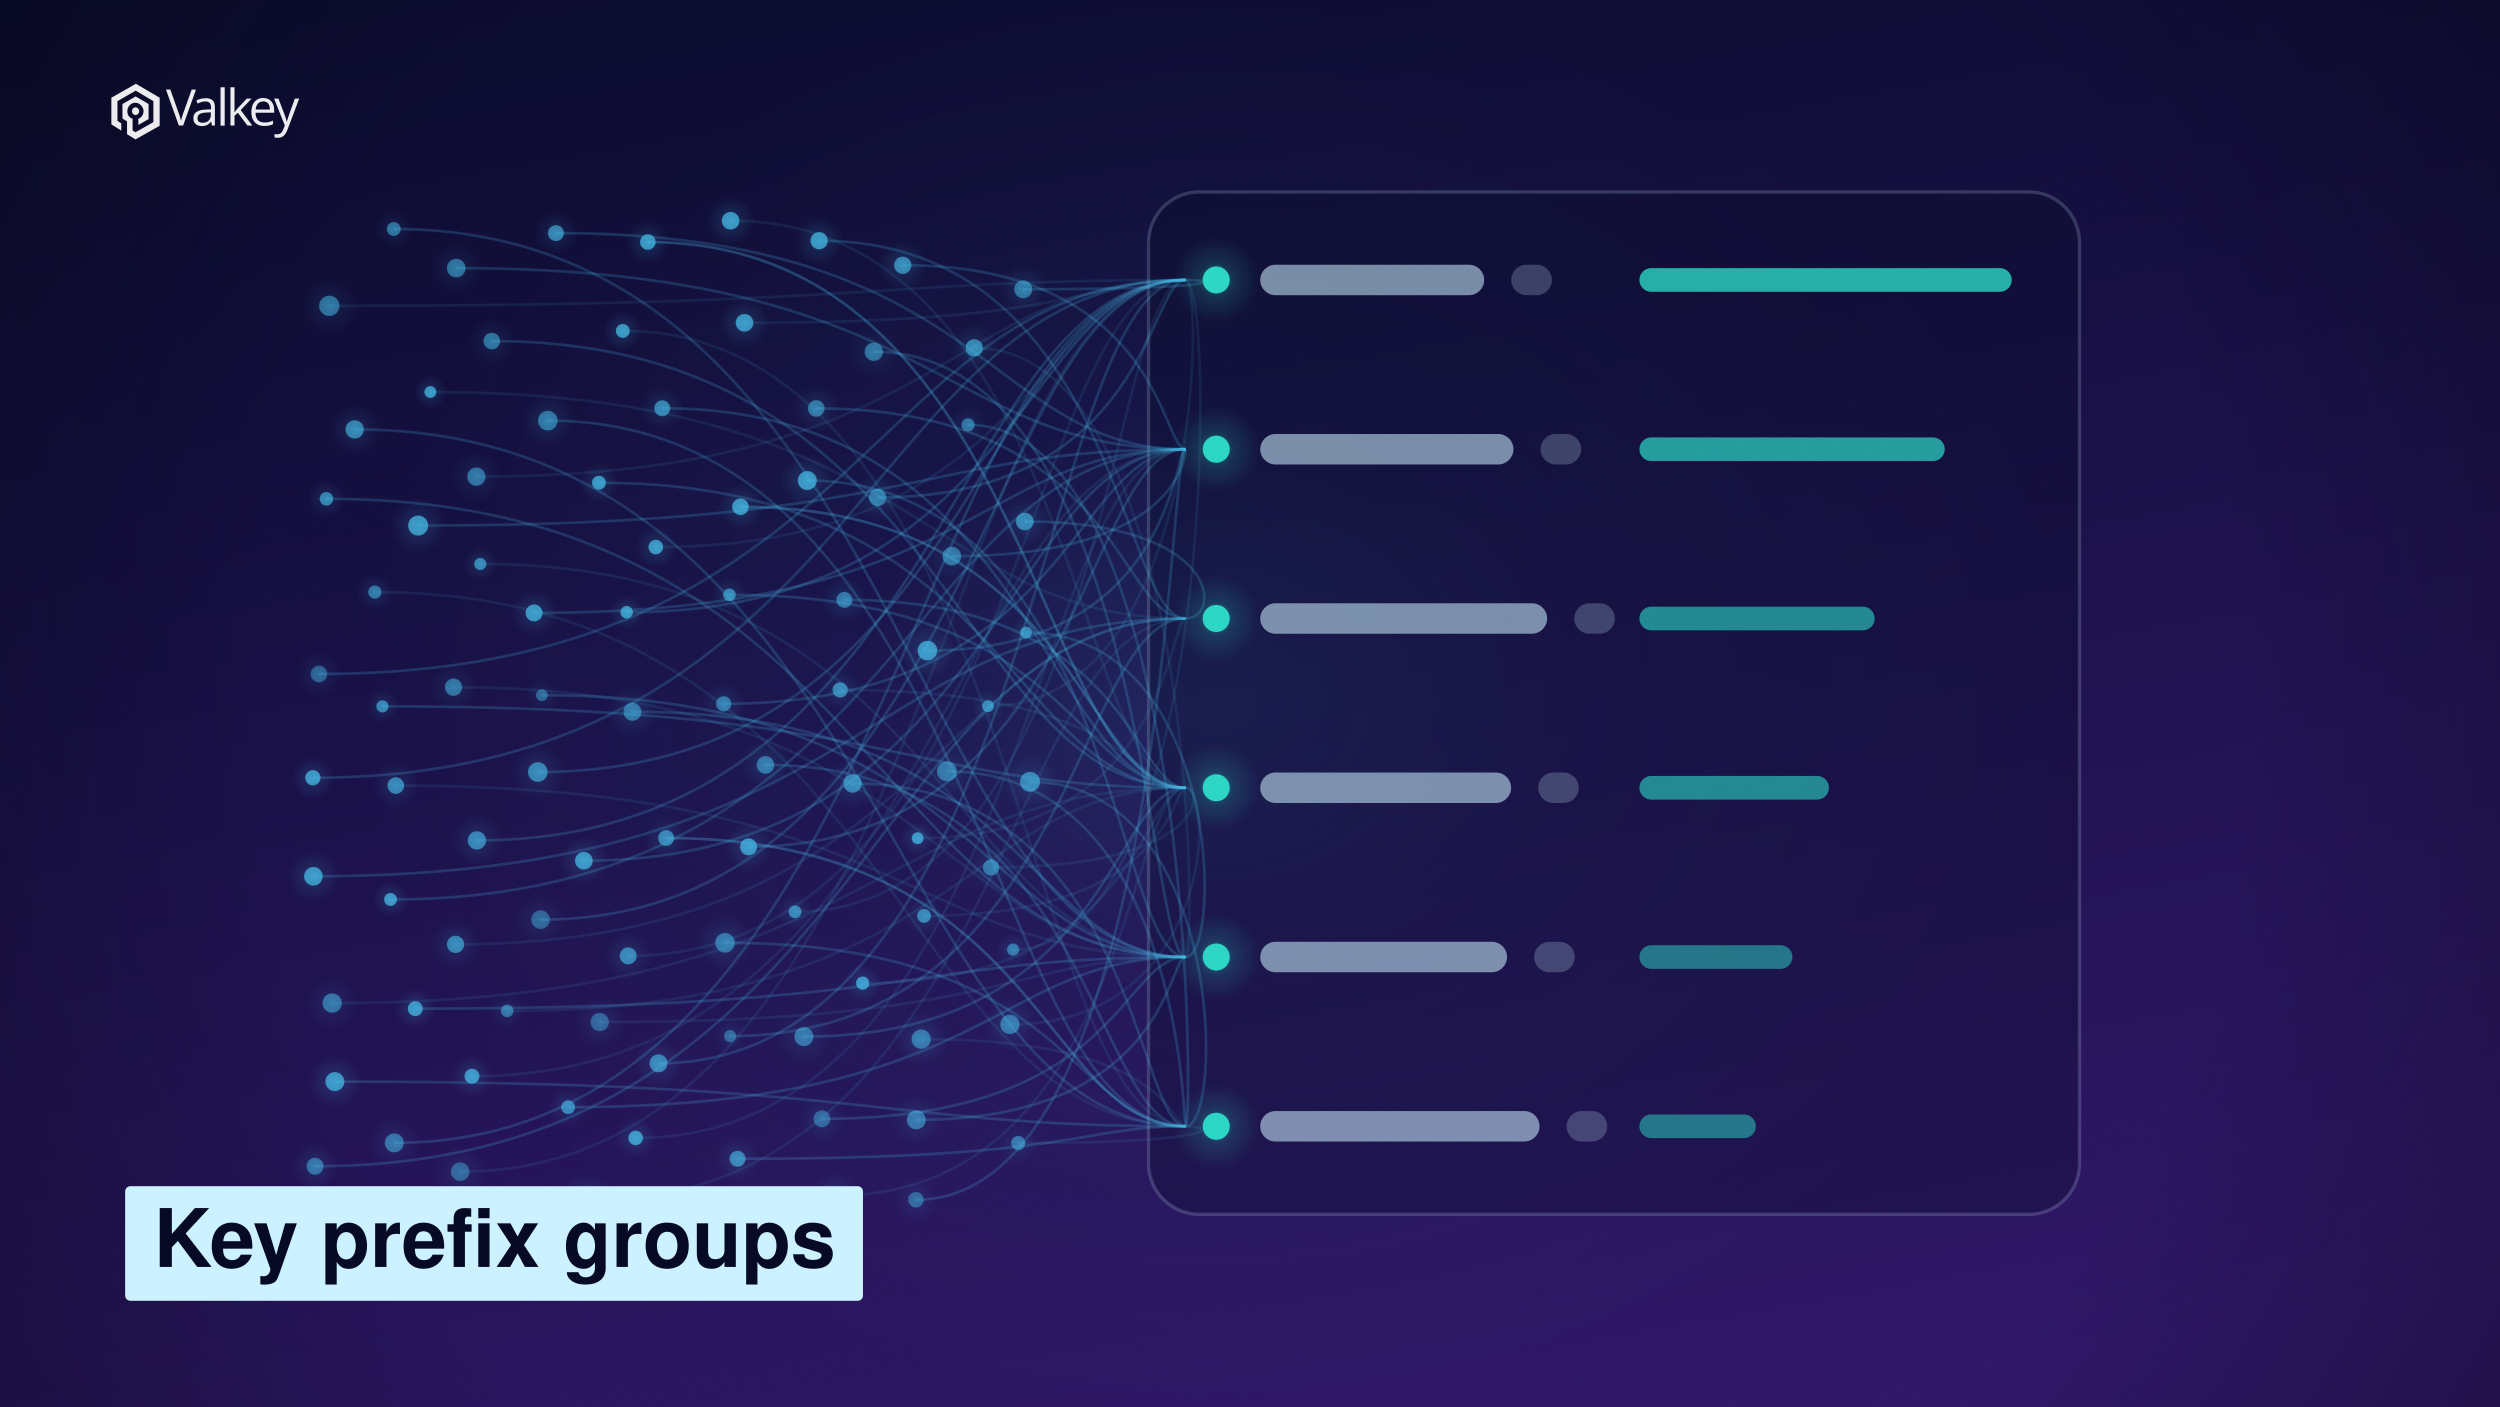
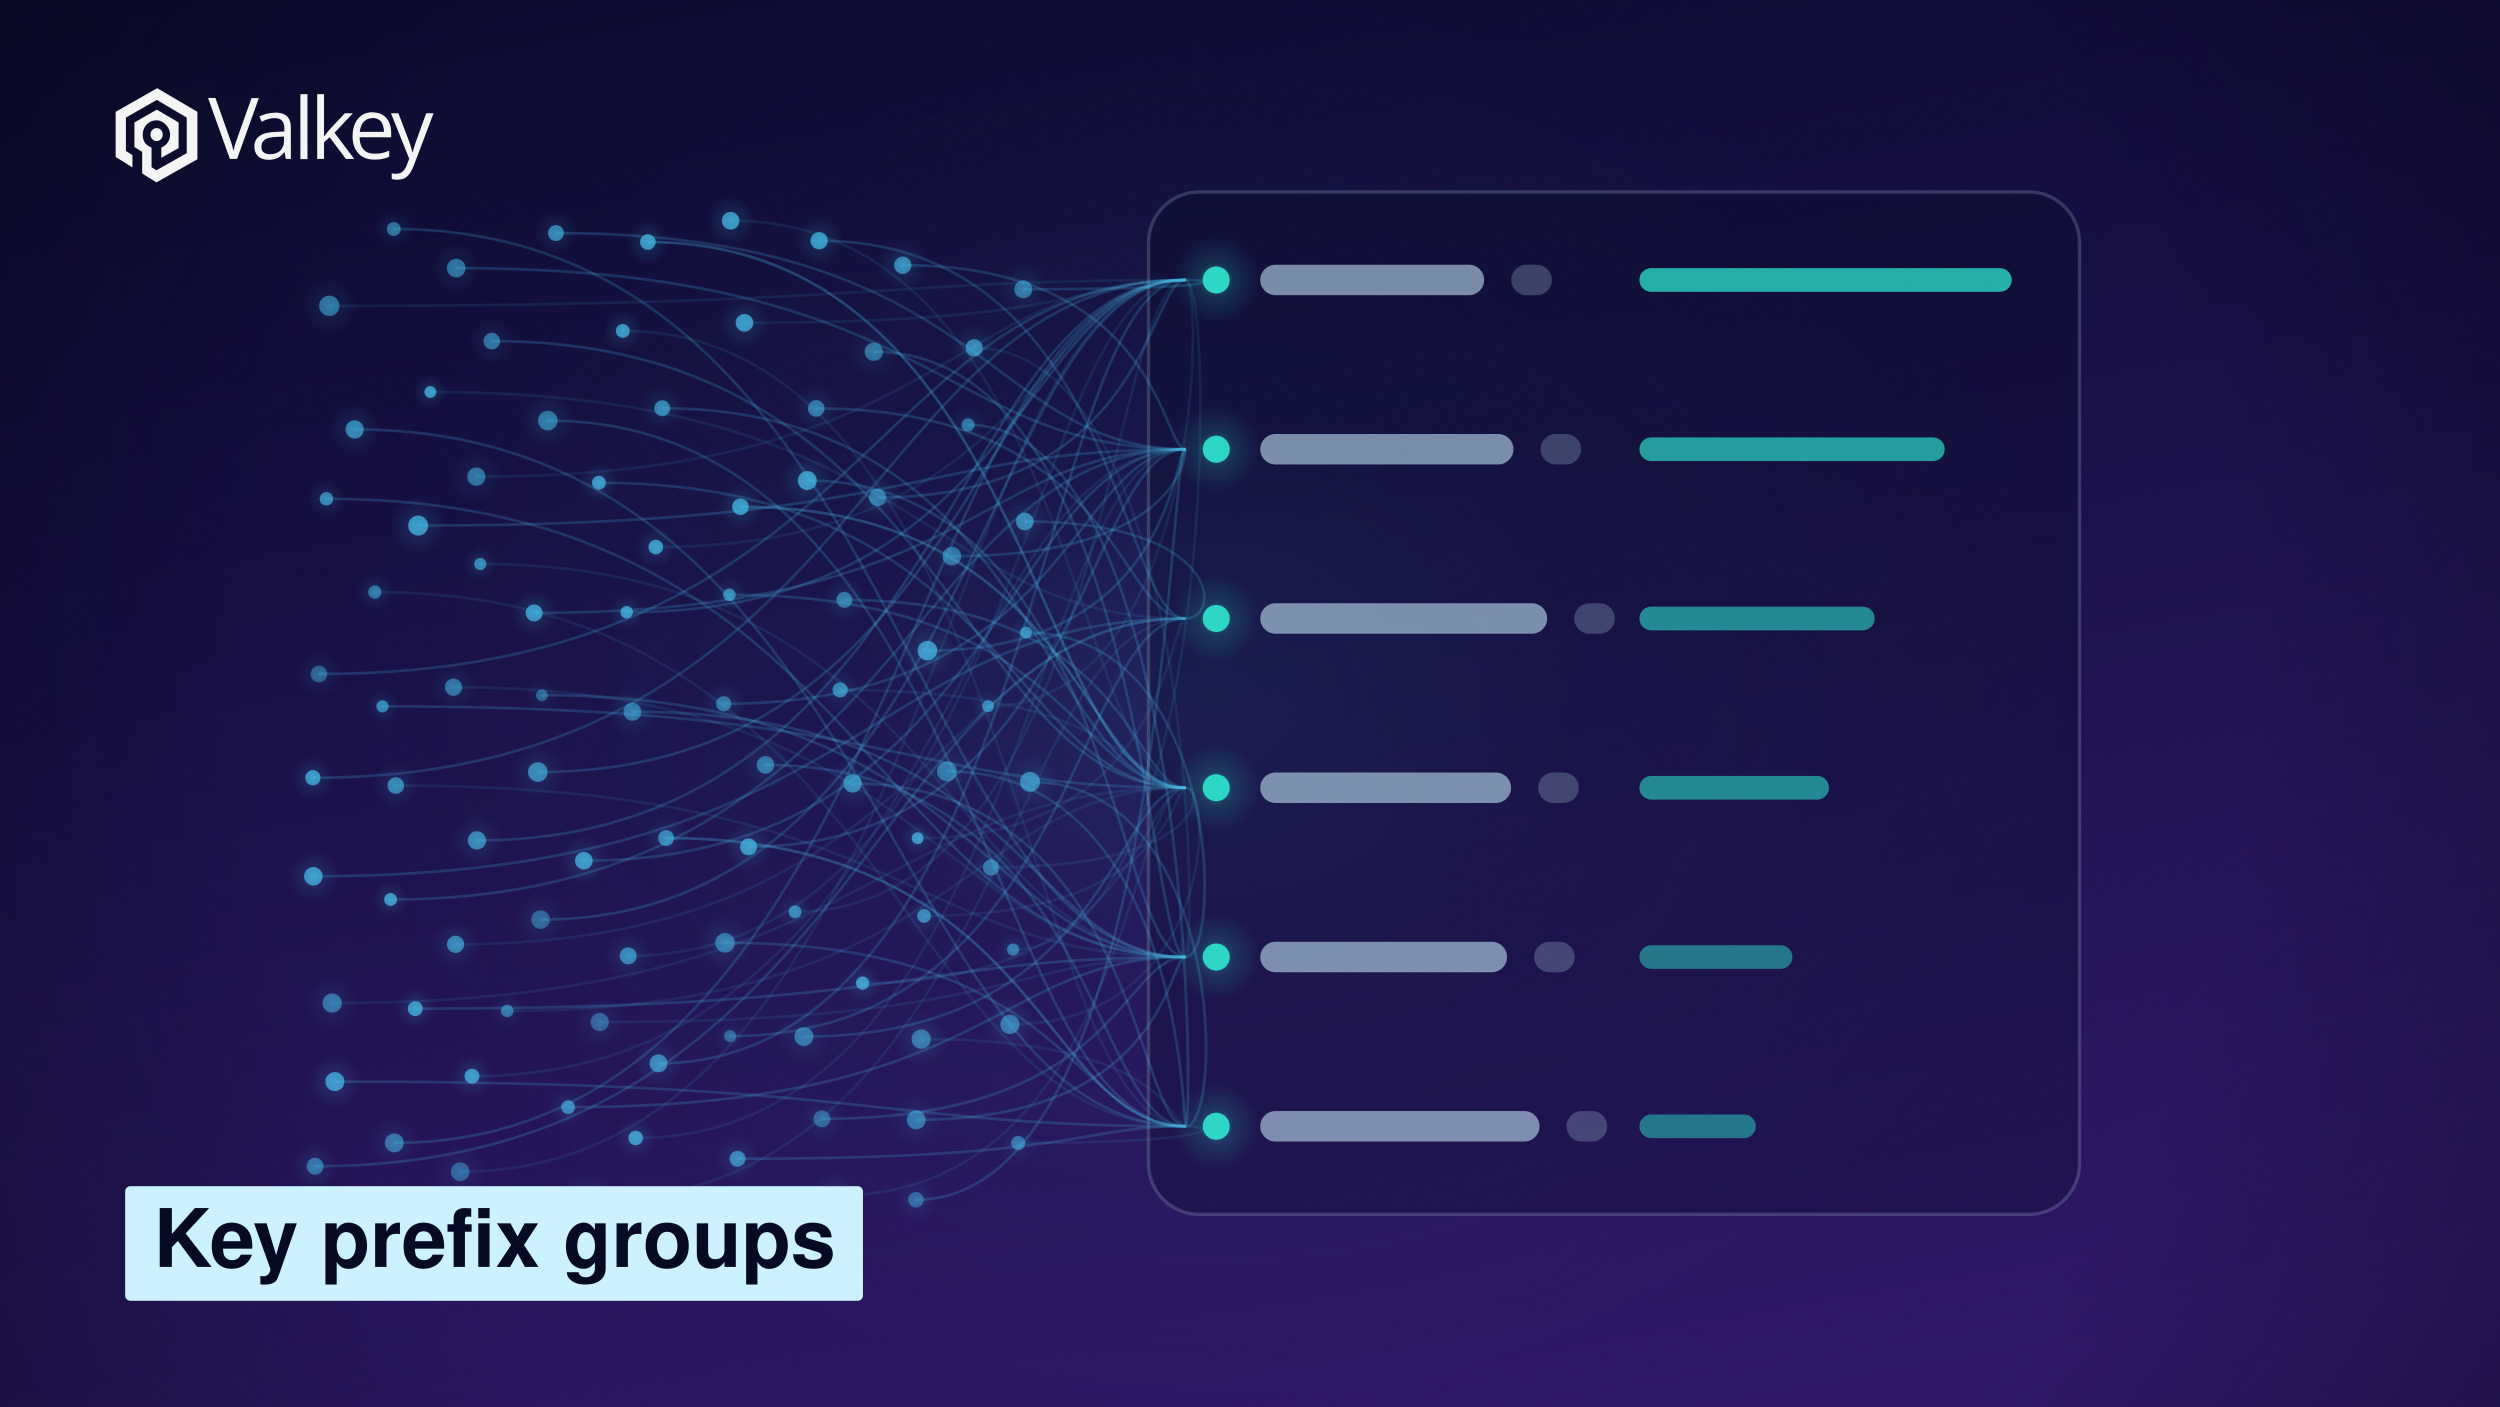
<svg xmlns="http://www.w3.org/2000/svg" width="1920" height="1080" viewBox="221.5 126.6 1476.9 830.8">
  <defs>
    <linearGradient id="sky" x1="0" y1="0" x2="0.32" y2="1">
      <stop offset="0" stop-color="#060A24" />
      <stop offset="0.48" stop-color="#171043" />
      <stop offset="1" stop-color="#301868" />
    </linearGradient>
    <radialGradient id="vignette" gradientUnits="userSpaceOnUse" cx="960" cy="540" r="1180">
      <stop offset="0.5" stop-color="#03040F" stop-opacity="0" />
      <stop offset="1" stop-color="#03040F" stop-opacity="0.8" />
    </radialGradient>
    <radialGradient id="scrim">
      <stop offset="0" stop-color="#060A24" stop-opacity="0.72" />
      <stop offset="0.6" stop-color="#060A24" stop-opacity="0.45" />
      <stop offset="1" stop-color="#060A24" stop-opacity="0" />
    </radialGradient>
    <filter id="grain" x="0" y="0" width="100%" height="100%">
      <feTurbulence type="fractalNoise" baseFrequency="0.85" numOctaves="4" stitchTiles="stitch" />
      <feColorMatrix type="saturate" values="0" />
    </filter>
    <radialGradient id="h-cyan">
      <stop offset="0" stop-color="#46BDE9" stop-opacity="0.75" />
      <stop offset="0.4" stop-color="#46BDE9" stop-opacity="0.22" />
      <stop offset="1" stop-color="#46BDE9" stop-opacity="0" />
    </radialGradient>
    <radialGradient id="h-ice">
      <stop offset="0" stop-color="#CCF1FF" stop-opacity="0.75" />
      <stop offset="0.4" stop-color="#CCF1FF" stop-opacity="0.22" />
      <stop offset="1" stop-color="#CCF1FF" stop-opacity="0" />
    </radialGradient>
    <radialGradient id="h-mint">
      <stop offset="0" stop-color="#2CD5C4" stop-opacity="0.75" />
      <stop offset="0.4" stop-color="#2CD5C4" stop-opacity="0.22" />
      <stop offset="1" stop-color="#2CD5C4" stop-opacity="0" />
    </radialGradient>
    <radialGradient id="h-coral">
      <stop offset="0" stop-color="#F65275" stop-opacity="0.75" />
      <stop offset="0.4" stop-color="#F65275" stop-opacity="0.22" />
      <stop offset="1" stop-color="#F65275" stop-opacity="0" />
    </radialGradient>
    <radialGradient id="h-violet">
      <stop offset="0" stop-color="#963CBD" stop-opacity="0.75" />
      <stop offset="0.4" stop-color="#963CBD" stop-opacity="0.22" />
      <stop offset="1" stop-color="#963CBD" stop-opacity="0" />
    </radialGradient>
    <radialGradient id="h-gold">
      <stop offset="0" stop-color="#FFB81C" stop-opacity="0.75" />
      <stop offset="0.4" stop-color="#FFB81C" stop-opacity="0.22" />
      <stop offset="1" stop-color="#FFB81C" stop-opacity="0" />
    </radialGradient>
    <filter id="blur3" x="-70%" y="-70%" width="240%" height="240%">
      <feGaussianBlur stdDeviation="3" />
    </filter>
    <filter id="blur8" x="-70%" y="-70%" width="240%" height="240%">
      <feGaussianBlur stdDeviation="8" />
    </filter>
    <filter id="blur18" x="-70%" y="-70%" width="240%" height="240%">
      <feGaussianBlur stdDeviation="18" />
    </filter>
    <filter id="blur40" x="-70%" y="-70%" width="240%" height="240%">
      <feGaussianBlur stdDeviation="40" />
    </filter>
  </defs>
  <rect width="1920" height="1080" fill="url(#sky)" />
  <ellipse cx="940" cy="540" rx="520" ry="430" fill="url(#h-cyan)" opacity="0.16" />
  <rect x="900" y="240" width="550" height="604" rx="30" fill="#060A24" opacity="0.3" />
  <rect x="900" y="240" width="550" height="604" rx="30" fill="none" stroke="#CCF1FF" stroke-width="2" opacity="0.18" />
  <g stroke="#46BDE9" stroke-width="1.6">
    <path d="M 783.8 455.2 C 921.9 455.2 921.9 392 922 392" fill="none" opacity="0.2" />
    <path d="M 793.4 377.6 C 926.7 377.6 926.7 792 922 792" fill="none" opacity="0.2" />
    <path d="M 657.2 811.2 C 858.6 811.2 858.6 792 922 792" fill="none" opacity="0.2" />
    <path d="M 705.4 268.8 C 882.7 268.8 882.7 492 922 492" fill="none" opacity="0.2" />
    <path d="M 663.7 626.9 C 861.9 626.9 861.9 392 922 392" fill="none" opacity="0.2" />
    <path d="M 589.4 322.1 C 824.7 322.1 824.7 792 922 792" fill="none" opacity="0.1" />
    <path d="M 491 285 C 775.5 285 775.5 392 922 392" fill="none" opacity="0.2" />
    <path d="M 414.3 421.3 C 737.1 421.3 737.1 692 922 692" fill="none" opacity="0.2" />
    <path d="M 661.3 317.3 C 860.6 317.3 860.6 292 922 292" fill="none" opacity="0.1" />
    <path d="M 826 297.5 C 943 297.5 943 292 922 292" fill="none" opacity="0.2" />
    <path d="M 807 639.1 C 933.5 639.1 933.5 592 922 592" fill="none" opacity="0.1" />
    <path d="M 468.5 437.1 C 764.2 437.1 764.2 392 922 392" fill="none" opacity="0.2" />
    <path d="M 739.9 420.5 C 900 420.5 900 292 922 292" fill="none" opacity="0.2" />
    <path d="M 545.1 375.1 C 802.5 375.1 802.5 792 922 792" fill="none" opacity="0.2" />
    <path d="M 541.6 537.3 C 800.8 537.3 800.8 692 922 692" fill="none" opacity="0.2" />
    <path d="M 475.7 358.2 C 767.8 358.2 767.8 492 922 492" fill="none" opacity="0.1" />
    <path d="M 592.6 691.3 C 826.3 691.3 826.3 292 922 292" fill="none" opacity="0.1" />
    <path d="M 575.3 411.8 C 817.7 411.8 817.7 592 922 592" fill="none" opacity="0.2" />
    <path d="M 539.2 582.7 C 799.6 582.7 799.6 292 922 292" fill="none" opacity="0.2" />
    <path d="M 717.8 534.2 C 888.9 534.2 888.9 592 922 592" fill="none" opacity="0.1" />
    <path d="M 765.7 740.5 C 912.8 740.5 912.8 792 922 792" fill="none" opacity="0.1" />
    <path d="M 466.8 722.5 C 763.4 722.5 763.4 692 922 692" fill="none" opacity="0.2" />
    <path d="M 703.7 367.9 C 881.8 367.9 881.8 492 922 492" fill="none" opacity="0.2" />
    <path d="M 707 787.6 C 883.5 787.6 883.5 692 922 692" fill="none" opacity="0.2" />
    <path d="M 823 801.9 C 941.5 801.9 941.5 792 922 792" fill="none" opacity="0.1" />
    <path d="M 406.6 644.3 C 733.3 644.3 733.3 492 922 492" fill="none" opacity="0.2" />
    <path d="M 652.8 738.7 C 856.4 738.7 856.4 492 922 492" fill="none" opacity="0.2" />
    <path d="M 407.6 815.6 C 733.8 815.6 733.8 492 922 492" fill="none" opacity="0.2" />
    <path d="M 409.9 524.8 C 734.9 524.8 734.9 292 922 292" fill="none" opacity="0.2" />
    <path d="M 406.3 586.1 C 733.2 586.1 733.2 292 922 292" fill="none" opacity="0.2" />
    <path d="M 489.4 532.6 C 774.7 532.6 774.7 692 922 692" fill="none" opacity="0.1" />
    <path d="M 652.4 478 C 856.2 478 856.2 592 922 592" fill="none" opacity="0.2" />
    <path d="M 455.3 590.7 C 757.7 590.7 757.7 692 922 692" fill="none" opacity="0.1" />
    <path d="M 818.1 731.8 C 939 731.8 939 592 922 592" fill="none" opacity="0.1" />
    <path d="M 540.8 669.9 C 800.4 669.9 800.4 292 922 292" fill="none" opacity="0.2" />
    <path d="M 805.2 543.8 C 932.6 543.8 932.6 292 922 292" fill="none" opacity="0.1" />
    <path d="M 612.7 367.8 C 836.3 367.8 836.3 592 922 592" fill="none" opacity="0.2" />
    <path d="M 754.8 283.3 C 907.4 283.3 907.4 392 922 392" fill="none" opacity="0.2" />
    <path d="M 615 621.7 C 837.5 621.7 837.5 792 922 792" fill="none" opacity="0.3" />
    <path d="M 597 798.9 C 828.5 798.9 828.5 392 922 392" fill="none" opacity="0.1" />
    <path d="M 452.2 658 C 756.1 658 756.1 392 922 392" fill="none" opacity="0.2" />
    <path d="M 431 380.3 C 745.5 380.3 745.5 792 922 792" fill="none" opacity="0.2" />
    <path d="M 820 687.6 C 940 687.6 940 292 922 292" fill="none" opacity="0.1" />
    <path d="M 595.1 547.1 C 827.6 547.1 827.6 692 922 692" fill="none" opacity="0.2" />
    <path d="M 720.3 481 C 890.1 481 890.1 592 922 592" fill="none" opacity="0.2" />
    <path d="M 493.3 818.8 C 776.6 818.8 776.6 292 922 292" fill="none" opacity="0.1" />
    <path d="M 827.6 500.3 C 943.8 500.3 943.8 692 922 692" fill="none" opacity="0.2" />
    <path d="M 416 307.3 C 738 307.3 738 292 922 292" fill="none" opacity="0.1" />
    <path d="M 673.7 578.5 C 866.8 578.5 866.8 792 922 792" fill="none" opacity="0.2" />
    <path d="M 568.6 836.1 C 814.3 836.1 814.3 492 922 492" fill="none" opacity="0.1" />
    <path d="M 417.7 719.2 C 738.9 719.2 738.9 592 922 592" fill="none" opacity="0.1" />
    <path d="M 826.9 434.7 C 943.5 434.7 943.5 492 922 492" fill="none" opacity="0.2" />
    <path d="M 512 328.1 C 786 328.1 786 592 922 592" fill="none" opacity="0.2" />
    <path d="M 575.8 730.4 C 817.9 730.4 817.9 692 922 692" fill="none" opacity="0.1" />
    <path d="M 537 488.7 C 798.5 488.7 798.5 392 922 392" fill="none" opacity="0.2" />
    <path d="M 649 542.4 C 854.5 542.4 854.5 392 922 392" fill="none" opacity="0.2" />
    <path d="M 500.3 762.4 C 780.2 762.4 780.2 392 922 392" fill="none" opacity="0.1" />
    <path d="M 830 588.5 C 945 588.5 945 792 922 792" fill="none" opacity="0.2" />
    <path d="M 725.2 589.5 C 892.6 589.5 892.6 792 922 792" fill="none" opacity="0.2" />
    <path d="M 454.1 261.9 C 757 261.9 757 692 922 692" fill="none" opacity="0.2" />
    <path d="M 767.4 667.7 C 913.7 667.7 913.7 592 922 592" fill="none" opacity="0.1" />
    <path d="M 649.8 683.6 C 854.9 683.6 854.9 792 922 792" fill="none" opacity="0.2" />
    <path d="M 762.8 788.2 C 911.4 788.2 911.4 692 922 692" fill="none" opacity="0.2" />
    <path d="M 698.4 410.5 C 879.2 410.5 879.2 692 922 692" fill="none" opacity="0.2" />
    <path d="M 604.2 269.6 C 832.1 269.6 832.1 592 922 592" fill="none" opacity="0.3" />
    <path d="M 566.4 635.1 C 813.2 635.1 813.2 392 922 392" fill="none" opacity="0.2" />
    <path d="M 608.9 449.8 C 834.4 449.8 834.4 292 922 292" fill="none" opacity="0.1" />
    <path d="M 780.9 582.3 C 920.4 582.3 920.4 792 922 792" fill="none" opacity="0.2" />
    <path d="M 737.7 334.4 C 898.8 334.4 898.8 692 922 692" fill="none" opacity="0.2" />
    <path d="M 696.4 739 C 878.2 739 878.2 592 922 592" fill="none" opacity="0.2" />
    <path d="M 658.9 426 C 859.5 426 859.5 592 922 592" fill="none" opacity="0.3" />
    <path d="M 502.9 408.2 C 781.5 408.2 781.5 292 922 292" fill="none" opacity="0.1" />
    <path d="M 521.1 723.8 C 790.6 723.8 790.6 592 922 592" fill="none" opacity="0.1" />
    <path d="M 557.1 780.7 C 808.5 780.7 808.5 692 922 692" fill="none" opacity="0.2" />
    <path d="M 442.9 476.4 C 751.4 476.4 751.4 792 922 792" fill="none" opacity="0.1" />
    <path d="M 610.5 754.8 C 835.2 754.8 835.2 292 922 292" fill="none" opacity="0.2" />
    <path d="M 769.4 511 C 914.7 511 914.7 392 922 392" fill="none" opacity="0.2" />
    <path d="M 505.2 459.8 C 782.6 459.8 782.6 692 922 692" fill="none" opacity="0.1" />
    <path d="M 447.4 543.9 C 753.7 543.9 753.7 592 922 592" fill="none" opacity="0.2" />
    <path d="M 503.2 623.1 C 781.6 623.1 781.6 292 922 292" fill="none" opacity="0.2" />
    <path d="M 691.2 665.3 C 875.6 665.3 875.6 292 922 292" fill="none" opacity="0.1" />
    <path d="M 419.3 765.6 C 739.7 765.6 739.7 792 922 792" fill="none" opacity="0.2" />
    <path d="M 653.1 257 C 856.5 257 856.5 592 922 592" fill="none" opacity="0.1" />
    <path d="M 549.9 264.3 C 804.9 264.3 804.9 392 922 392" fill="none" opacity="0.2" />
    <path d="M 591.7 488.3 C 825.9 488.3 825.9 292 922 292" fill="none" opacity="0.2" />
    <path d="M 715 833 C 887.5 833 887.5 592 922 592" fill="none" opacity="0.1" />
    <path d="M 762.6 835.4 C 911.3 835.4 911.3 392 922 392" fill="none" opacity="0.2" />
    <path d="M 763.6 621.8 C 911.8 621.8 911.8 492 922 492" fill="none" opacity="0.1" />
    <path d="M 454.4 801.8 C 757.2 801.8 757.2 292 922 292" fill="none" opacity="0.2" />
    <path d="M 731.1 707.4 C 895.6 707.4 895.6 592 922 592" fill="none" opacity="0.1" />
    <path d="M 797 332.1 C 928.5 332.1 928.5 692 922 692" fill="none" opacity="0.1" />
    <path d="M 490.6 684.5 C 775.3 684.5 775.3 492 922 492" fill="none" opacity="0.1" />
  </g>
  <g>
    <circle cx="783.8" cy="455.2" r="15.5" fill="url(#h-cyan)" opacity="0.3" />
    <circle cx="783.8" cy="455.2" r="5.5" fill="#46BDE9" opacity="0.5" />
    <circle cx="793.4" cy="377.6" r="10.8" fill="url(#h-cyan)" opacity="0.3" />
    <circle cx="793.4" cy="377.6" r="3.9" fill="#46BDE9" opacity="0.5" />
    <circle cx="657.2" cy="811.2" r="13.3" fill="url(#h-cyan)" opacity="0.4" />
    <circle cx="657.2" cy="811.2" r="4.7" fill="#46BDE9" opacity="0.6" />
    <circle cx="705.4" cy="268.8" r="14.3" fill="url(#h-cyan)" opacity="0.5" />
    <circle cx="705.4" cy="268.8" r="5.1" fill="#46BDE9" opacity="0.7" />
    <circle cx="663.7" cy="626.9" r="14.1" fill="url(#h-cyan)" opacity="0.5" />
    <circle cx="663.7" cy="626.9" r="5" fill="#46BDE9" opacity="0.7" />
    <circle cx="589.4" cy="322.1" r="11.5" fill="url(#h-cyan)" opacity="0.5" />
    <circle cx="589.4" cy="322.1" r="4.1" fill="#46BDE9" opacity="0.7" />
    <circle cx="491" cy="285" r="15.4" fill="url(#h-cyan)" opacity="0.3" />
    <circle cx="491" cy="285" r="5.5" fill="#46BDE9" opacity="0.5" />
    <circle cx="414.3" cy="421.3" r="11.2" fill="url(#h-cyan)" opacity="0.4" />
    <circle cx="414.3" cy="421.3" r="4" fill="#46BDE9" opacity="0.6" />
    <circle cx="661.3" cy="317.3" r="14.7" fill="url(#h-cyan)" opacity="0.5" />
    <circle cx="661.3" cy="317.3" r="5.2" fill="#46BDE9" opacity="0.7" />
    <circle cx="826" cy="297.5" r="14.8" fill="url(#h-cyan)" opacity="0.4" />
    <circle cx="826" cy="297.5" r="5.3" fill="#46BDE9" opacity="0.5" />
    <circle cx="807" cy="639.1" r="13.5" fill="url(#h-cyan)" opacity="0.3" />
    <circle cx="807" cy="639.1" r="4.8" fill="#46BDE9" opacity="0.5" />
    <circle cx="468.5" cy="437.1" r="16.5" fill="url(#h-cyan)" opacity="0.5" />
    <circle cx="468.5" cy="437.1" r="5.9" fill="#46BDE9" opacity="0.7" />
    <circle cx="739.9" cy="420.5" r="14.3" fill="url(#h-cyan)" opacity="0.4" />
    <circle cx="739.9" cy="420.5" r="5.1" fill="#46BDE9" opacity="0.5" />
    <circle cx="545.1" cy="375.1" r="16.2" fill="url(#h-cyan)" opacity="0.4" />
    <circle cx="545.1" cy="375.1" r="5.8" fill="#46BDE9" opacity="0.5" />
    <circle cx="541.6" cy="537.3" r="9.7" fill="url(#h-cyan)" opacity="0.3" />
    <circle cx="541.6" cy="537.3" r="3.5" fill="#46BDE9" opacity="0.4" />
    <circle cx="475.7" cy="358.2" r="9.7" fill="url(#h-cyan)" opacity="0.5" />
    <circle cx="475.7" cy="358.2" r="3.5" fill="#46BDE9" opacity="0.7" />
    <circle cx="592.6" cy="691.3" r="13.9" fill="url(#h-cyan)" opacity="0.4" />
    <circle cx="592.6" cy="691.3" r="5" fill="#46BDE9" opacity="0.6" />
    <circle cx="575.3" cy="411.8" r="11.6" fill="url(#h-cyan)" opacity="0.5" />
    <circle cx="575.3" cy="411.8" r="4.1" fill="#46BDE9" opacity="0.7" />
    <circle cx="539.2" cy="582.7" r="16.2" fill="url(#h-cyan)" opacity="0.4" />
    <circle cx="539.2" cy="582.7" r="5.8" fill="#46BDE9" opacity="0.6" />
    <circle cx="717.8" cy="534.2" r="12.6" fill="url(#h-cyan)" opacity="0.4" />
    <circle cx="717.8" cy="534.2" r="4.5" fill="#46BDE9" opacity="0.6" />
    <circle cx="765.7" cy="740.5" r="15.9" fill="url(#h-cyan)" opacity="0.4" />
    <circle cx="765.7" cy="740.5" r="5.7" fill="#46BDE9" opacity="0.5" />
    <circle cx="466.8" cy="722.5" r="12.3" fill="url(#h-cyan)" opacity="0.5" />
    <circle cx="466.8" cy="722.5" r="4.4" fill="#46BDE9" opacity="0.7" />
    <circle cx="703.7" cy="367.9" r="13.7" fill="url(#h-cyan)" opacity="0.4" />
    <circle cx="703.7" cy="367.9" r="4.9" fill="#46BDE9" opacity="0.5" />
    <circle cx="707" cy="787.6" r="14" fill="url(#h-cyan)" opacity="0.3" />
    <circle cx="707" cy="787.6" r="5" fill="#46BDE9" opacity="0.4" />
    <circle cx="823" cy="801.9" r="11.7" fill="url(#h-cyan)" opacity="0.3" />
    <circle cx="823" cy="801.9" r="4.2" fill="#46BDE9" opacity="0.5" />
    <circle cx="406.6" cy="644.3" r="15.4" fill="url(#h-cyan)" opacity="0.5" />
    <circle cx="406.6" cy="644.3" r="5.5" fill="#46BDE9" opacity="0.7" />
    <circle cx="652.8" cy="738.7" r="10" fill="url(#h-cyan)" opacity="0.3" />
    <circle cx="652.8" cy="738.7" r="3.6" fill="#46BDE9" opacity="0.4" />
    <circle cx="407.6" cy="815.6" r="13.9" fill="url(#h-cyan)" opacity="0.4" />
    <circle cx="407.6" cy="815.6" r="5" fill="#46BDE9" opacity="0.5" />
    <circle cx="409.9" cy="524.8" r="13.8" fill="url(#h-cyan)" opacity="0.3" />
    <circle cx="409.9" cy="524.8" r="4.9" fill="#46BDE9" opacity="0.4" />
    <circle cx="406.3" cy="586.1" r="12.7" fill="url(#h-cyan)" opacity="0.5" />
    <circle cx="406.3" cy="586.1" r="4.5" fill="#46BDE9" opacity="0.7" />
    <circle cx="489.4" cy="532.6" r="14.2" fill="url(#h-cyan)" opacity="0.3" />
    <circle cx="489.4" cy="532.6" r="5.1" fill="#46BDE9" opacity="0.5" />
    <circle cx="652.4" cy="478" r="10.5" fill="url(#h-cyan)" opacity="0.4" />
    <circle cx="652.4" cy="478" r="3.7" fill="#46BDE9" opacity="0.6" />
    <circle cx="455.3" cy="590.7" r="13.9" fill="url(#h-cyan)" opacity="0.4" />
    <circle cx="455.3" cy="590.7" r="4.9" fill="#46BDE9" opacity="0.6" />
    <circle cx="818.1" cy="731.8" r="16" fill="url(#h-cyan)" opacity="0.4" />
    <circle cx="818.1" cy="731.8" r="5.7" fill="#46BDE9" opacity="0.5" />
    <circle cx="540.8" cy="669.9" r="15.5" fill="url(#h-cyan)" opacity="0.3" />
    <circle cx="540.8" cy="669.9" r="5.5" fill="#46BDE9" opacity="0.4" />
    <circle cx="805.2" cy="543.8" r="9.7" fill="url(#h-cyan)" opacity="0.4" />
    <circle cx="805.2" cy="543.8" r="3.5" fill="#46BDE9" opacity="0.6" />
    <circle cx="612.7" cy="367.8" r="13.1" fill="url(#h-cyan)" opacity="0.4" />
    <circle cx="612.7" cy="367.8" r="4.7" fill="#46BDE9" opacity="0.6" />
    <circle cx="754.8" cy="283.3" r="14.4" fill="url(#h-cyan)" opacity="0.5" />
    <circle cx="754.8" cy="283.3" r="5.1" fill="#46BDE9" opacity="0.6" />
    <circle cx="615" cy="621.7" r="13" fill="url(#h-cyan)" opacity="0.4" />
    <circle cx="615" cy="621.7" r="4.7" fill="#46BDE9" opacity="0.6" />
    <circle cx="597" cy="798.9" r="12" fill="url(#h-cyan)" opacity="0.5" />
    <circle cx="597" cy="798.9" r="4.3" fill="#46BDE9" opacity="0.7" />
    <circle cx="452.2" cy="658" r="10.8" fill="url(#h-cyan)" opacity="0.5" />
    <circle cx="452.2" cy="658" r="3.8" fill="#46BDE9" opacity="0.7" />
    <circle cx="431" cy="380.3" r="15" fill="url(#h-cyan)" opacity="0.4" />
    <circle cx="431" cy="380.3" r="5.4" fill="#46BDE9" opacity="0.6" />
    <circle cx="820" cy="687.6" r="10.1" fill="url(#h-cyan)" opacity="0.4" />
    <circle cx="820" cy="687.6" r="3.6" fill="#46BDE9" opacity="0.5" />
    <circle cx="595.1" cy="547.1" r="15" fill="url(#h-cyan)" opacity="0.4" />
    <circle cx="595.1" cy="547.1" r="5.3" fill="#46BDE9" opacity="0.5" />
    <circle cx="720.3" cy="481" r="13.2" fill="url(#h-cyan)" opacity="0.4" />
    <circle cx="720.3" cy="481" r="4.7" fill="#46BDE9" opacity="0.5" />
    <circle cx="493.3" cy="818.8" r="15.3" fill="url(#h-cyan)" opacity="0.3" />
    <circle cx="493.3" cy="818.8" r="5.5" fill="#46BDE9" opacity="0.4" />
    <circle cx="827.6" cy="500.3" r="9.8" fill="url(#h-cyan)" opacity="0.4" />
    <circle cx="827.6" cy="500.3" r="3.5" fill="#46BDE9" opacity="0.6" />
    <circle cx="416" cy="307.3" r="16.8" fill="url(#h-cyan)" opacity="0.3" />
    <circle cx="416" cy="307.3" r="6" fill="#46BDE9" opacity="0.5" />
    <circle cx="673.7" cy="578.5" r="14.5" fill="url(#h-cyan)" opacity="0.4" />
    <circle cx="673.7" cy="578.5" r="5.2" fill="#46BDE9" opacity="0.5" />
    <circle cx="568.6" cy="836.1" r="16.5" fill="url(#h-cyan)" opacity="0.4" />
    <circle cx="568.6" cy="836.1" r="5.9" fill="#46BDE9" opacity="0.5" />
    <circle cx="417.7" cy="719.2" r="15.9" fill="url(#h-cyan)" opacity="0.3" />
    <circle cx="417.7" cy="719.2" r="5.7" fill="#46BDE9" opacity="0.5" />
    <circle cx="826.9" cy="434.7" r="14.7" fill="url(#h-cyan)" opacity="0.4" />
    <circle cx="826.9" cy="434.7" r="5.2" fill="#46BDE9" opacity="0.6" />
    <circle cx="512" cy="328.1" r="13.8" fill="url(#h-cyan)" opacity="0.3" />
    <circle cx="512" cy="328.1" r="4.9" fill="#46BDE9" opacity="0.5" />
    <circle cx="575.8" cy="730.4" r="15.1" fill="url(#h-cyan)" opacity="0.3" />
    <circle cx="575.8" cy="730.4" r="5.4" fill="#46BDE9" opacity="0.4" />
    <circle cx="537" cy="488.7" r="13.9" fill="url(#h-cyan)" opacity="0.5" />
    <circle cx="537" cy="488.7" r="5" fill="#46BDE9" opacity="0.7" />
    <circle cx="649" cy="542.4" r="12.7" fill="url(#h-cyan)" opacity="0.4" />
    <circle cx="649" cy="542.4" r="4.5" fill="#46BDE9" opacity="0.5" />
    <circle cx="500.3" cy="762.4" r="12.3" fill="url(#h-cyan)" opacity="0.5" />
    <circle cx="500.3" cy="762.4" r="4.4" fill="#46BDE9" opacity="0.7" />
    <circle cx="830" cy="588.5" r="16.6" fill="url(#h-cyan)" opacity="0.4" />
    <circle cx="830" cy="588.5" r="5.9" fill="#46BDE9" opacity="0.6" />
    <circle cx="725.2" cy="589.5" r="15.2" fill="url(#h-cyan)" opacity="0.4" />
    <circle cx="725.2" cy="589.5" r="5.4" fill="#46BDE9" opacity="0.6" />
    <circle cx="454.1" cy="261.9" r="11.4" fill="url(#h-cyan)" opacity="0.3" />
    <circle cx="454.1" cy="261.9" r="4.1" fill="#46BDE9" opacity="0.5" />
    <circle cx="767.4" cy="667.7" r="11.4" fill="url(#h-cyan)" opacity="0.4" />
    <circle cx="767.4" cy="667.7" r="4.1" fill="#46BDE9" opacity="0.6" />
    <circle cx="649.8" cy="683.6" r="16.1" fill="url(#h-cyan)" opacity="0.4" />
    <circle cx="649.8" cy="683.6" r="5.8" fill="#46BDE9" opacity="0.5" />
    <circle cx="762.8" cy="788.2" r="15.8" fill="url(#h-cyan)" opacity="0.3" />
    <circle cx="762.8" cy="788.2" r="5.6" fill="#46BDE9" opacity="0.5" />
    <circle cx="698.4" cy="410.5" r="15.7" fill="url(#h-cyan)" opacity="0.5" />
    <circle cx="698.4" cy="410.5" r="5.6" fill="#46BDE9" opacity="0.7" />
    <circle cx="604.2" cy="269.6" r="12.9" fill="url(#h-cyan)" opacity="0.5" />
    <circle cx="604.2" cy="269.6" r="4.6" fill="#46BDE9" opacity="0.7" />
    <circle cx="566.4" cy="635.1" r="14.4" fill="url(#h-cyan)" opacity="0.5" />
    <circle cx="566.4" cy="635.1" r="5.2" fill="#46BDE9" opacity="0.7" />
    <circle cx="608.9" cy="449.8" r="12.1" fill="url(#h-cyan)" opacity="0.5" />
    <circle cx="608.9" cy="449.8" r="4.3" fill="#46BDE9" opacity="0.7" />
    <circle cx="780.9" cy="582.3" r="16.7" fill="url(#h-cyan)" opacity="0.3" />
    <circle cx="780.9" cy="582.3" r="5.9" fill="#46BDE9" opacity="0.5" />
    <circle cx="737.7" cy="334.4" r="15.1" fill="url(#h-cyan)" opacity="0.3" />
    <circle cx="737.7" cy="334.4" r="5.4" fill="#46BDE9" opacity="0.5" />
    <circle cx="696.4" cy="739" r="15.8" fill="url(#h-cyan)" opacity="0.3" />
    <circle cx="696.4" cy="739" r="5.6" fill="#46BDE9" opacity="0.5" />
    <circle cx="658.9" cy="426" r="13.7" fill="url(#h-cyan)" opacity="0.5" />
    <circle cx="658.9" cy="426" r="4.9" fill="#46BDE9" opacity="0.7" />
    <circle cx="502.9" cy="408.2" r="15.1" fill="url(#h-cyan)" opacity="0.3" />
    <circle cx="502.9" cy="408.2" r="5.4" fill="#46BDE9" opacity="0.5" />
    <circle cx="521.1" cy="723.8" r="10.5" fill="url(#h-cyan)" opacity="0.3" />
    <circle cx="521.1" cy="723.8" r="3.7" fill="#46BDE9" opacity="0.5" />
    <circle cx="557.1" cy="780.7" r="11.6" fill="url(#h-cyan)" opacity="0.4" />
    <circle cx="557.1" cy="780.7" r="4.1" fill="#46BDE9" opacity="0.6" />
    <circle cx="442.9" cy="476.4" r="10.9" fill="url(#h-cyan)" opacity="0.4" />
    <circle cx="442.9" cy="476.4" r="3.9" fill="#46BDE9" opacity="0.5" />
    <circle cx="610.5" cy="754.8" r="14.9" fill="url(#h-cyan)" opacity="0.4" />
    <circle cx="610.5" cy="754.8" r="5.3" fill="#46BDE9" opacity="0.6" />
    <circle cx="769.4" cy="511" r="16.4" fill="url(#h-cyan)" opacity="0.5" />
    <circle cx="769.4" cy="511" r="5.8" fill="#46BDE9" opacity="0.7" />
    <circle cx="505.2" cy="459.8" r="10.2" fill="url(#h-cyan)" opacity="0.4" />
    <circle cx="505.2" cy="459.8" r="3.6" fill="#46BDE9" opacity="0.6" />
    <circle cx="447.4" cy="543.9" r="10.1" fill="url(#h-cyan)" opacity="0.4" />
    <circle cx="447.4" cy="543.9" r="3.6" fill="#46BDE9" opacity="0.6" />
    <circle cx="503.2" cy="623.1" r="15.2" fill="url(#h-cyan)" opacity="0.4" />
    <circle cx="503.2" cy="623.1" r="5.4" fill="#46BDE9" opacity="0.6" />
    <circle cx="691.2" cy="665.3" r="10.8" fill="url(#h-cyan)" opacity="0.4" />
    <circle cx="691.2" cy="665.3" r="3.8" fill="#46BDE9" opacity="0.6" />
    <circle cx="419.3" cy="765.6" r="15.6" fill="url(#h-cyan)" opacity="0.5" />
    <circle cx="419.3" cy="765.6" r="5.6" fill="#46BDE9" opacity="0.7" />
    <circle cx="653.1" cy="257" r="14.4" fill="url(#h-cyan)" opacity="0.5" />
    <circle cx="653.1" cy="257" r="5.2" fill="#46BDE9" opacity="0.7" />
    <circle cx="549.9" cy="264.3" r="13.1" fill="url(#h-cyan)" opacity="0.4" />
    <circle cx="549.9" cy="264.3" r="4.7" fill="#46BDE9" opacity="0.6" />
    <circle cx="591.7" cy="488.3" r="10.4" fill="url(#h-cyan)" opacity="0.5" />
    <circle cx="591.7" cy="488.3" r="3.7" fill="#46BDE9" opacity="0.7" />
    <circle cx="715" cy="833" r="13.9" fill="url(#h-cyan)" opacity="0.4" />
    <circle cx="715" cy="833" r="5" fill="#46BDE9" opacity="0.6" />
    <circle cx="762.6" cy="835.4" r="13" fill="url(#h-cyan)" opacity="0.3" />
    <circle cx="762.6" cy="835.4" r="4.6" fill="#46BDE9" opacity="0.4" />
    <circle cx="763.6" cy="621.8" r="9.8" fill="url(#h-cyan)" opacity="0.5" />
    <circle cx="763.6" cy="621.8" r="3.5" fill="#46BDE9" opacity="0.7" />
    <circle cx="454.4" cy="801.8" r="15.5" fill="url(#h-cyan)" opacity="0.3" />
    <circle cx="454.4" cy="801.8" r="5.6" fill="#46BDE9" opacity="0.5" />
    <circle cx="731.1" cy="707.4" r="11" fill="url(#h-cyan)" opacity="0.5" />
    <circle cx="731.1" cy="707.4" r="3.9" fill="#46BDE9" opacity="0.7" />
    <circle cx="797" cy="332.1" r="14.3" fill="url(#h-cyan)" opacity="0.4" />
    <circle cx="797" cy="332.1" r="5.1" fill="#46BDE9" opacity="0.6" />
    <circle cx="490.6" cy="684.5" r="14.3" fill="url(#h-cyan)" opacity="0.4" />
    <circle cx="490.6" cy="684.5" r="5.1" fill="#46BDE9" opacity="0.6" />
  </g>
  <g>
    <circle cx="940" cy="292" r="25.6" fill="url(#h-mint)" opacity="0.7" />
    <circle cx="940" cy="292" r="8" fill="#2CD5C4" opacity="1" />
    <rect x="966" y="283" width="132.3" height="18" rx="9" fill="#CCF1FF" opacity="0.55" />
    <rect x="1114.3" y="283" width="24" height="18" rx="9" fill="#CCF1FF" opacity="0.22" />
    <rect x="1190" y="285" width="220" height="14" rx="7" fill="#2CD5C4" opacity="0.8" />
    <circle cx="940" cy="392" r="25.6" fill="url(#h-mint)" opacity="0.7" />
    <circle cx="940" cy="392" r="8" fill="#2CD5C4" opacity="1" />
    <rect x="966" y="383" width="149.6" height="18" rx="9" fill="#CCF1FF" opacity="0.55" />
    <rect x="1131.6" y="383" width="24" height="18" rx="9" fill="#CCF1FF" opacity="0.22" />
    <rect x="1190" y="385" width="180.4" height="14" rx="7" fill="#2CD5C4" opacity="0.7" />
    <circle cx="940" cy="492" r="25.6" fill="url(#h-mint)" opacity="0.7" />
    <circle cx="940" cy="492" r="8" fill="#2CD5C4" opacity="1" />
    <rect x="966" y="483" width="169.5" height="18" rx="9" fill="#CCF1FF" opacity="0.55" />
    <rect x="1151.5" y="483" width="24" height="18" rx="9" fill="#CCF1FF" opacity="0.22" />
    <rect x="1190" y="485" width="139" height="14" rx="7" fill="#2CD5C4" opacity="0.6" />
    <circle cx="940" cy="592" r="25.6" fill="url(#h-mint)" opacity="0.7" />
    <circle cx="940" cy="592" r="8" fill="#2CD5C4" opacity="1" />
    <rect x="966" y="583" width="148.2" height="18" rx="9" fill="#CCF1FF" opacity="0.55" />
    <rect x="1130.2" y="583" width="24" height="18" rx="9" fill="#CCF1FF" opacity="0.22" />
    <rect x="1190" y="585" width="112" height="14" rx="7" fill="#2CD5C4" opacity="0.6" />
    <circle cx="940" cy="692" r="25.6" fill="url(#h-mint)" opacity="0.7" />
    <circle cx="940" cy="692" r="8" fill="#2CD5C4" opacity="1" />
    <rect x="966" y="683" width="145.8" height="18" rx="9" fill="#CCF1FF" opacity="0.55" />
    <rect x="1127.8" y="683" width="24" height="18" rx="9" fill="#CCF1FF" opacity="0.22" />
    <rect x="1190" y="685" width="90.4" height="14" rx="7" fill="#2CD5C4" opacity="0.5" />
    <circle cx="940" cy="792" r="25.6" fill="url(#h-mint)" opacity="0.7" />
    <circle cx="940" cy="792" r="8" fill="#2CD5C4" opacity="1" />
    <rect x="966" y="783" width="165" height="18" rx="9" fill="#CCF1FF" opacity="0.55" />
    <rect x="1147" y="783" width="24" height="18" rx="9" fill="#CCF1FF" opacity="0.22" />
    <rect x="1190" y="785" width="68.8" height="14" rx="7" fill="#2CD5C4" opacity="0.5" />
  </g>
  <rect width="1920" height="1080" fill="url(#vignette)" />
  <rect width="1920" height="1080" filter="url(#grain)" opacity="0.055" style="mix-blend-mode:overlay" />
-   <g opacity="0.92">
-     <g transform="translate(283.6 172.3) scale(0.62992)">
+   <g opacity="0.95">
+     <g transform="translate(283.6 172.3) scale(1.06602)">
      <path d="M15.2,50l-9.4-5.9v-25L28.8,6l22.3,13.1v26.3l-22.7,12.8-7.9-4.9v-12l-4.3-2.7v-13.6l12.4-7.1,12.1,7.1v14.2l-9.6,5.4v-5.7c2.9-1.1,4.9-3.9,4.9-7.3s-3.4-7.8-7.6-7.8-7.6,3.5-7.6,7.8,2.1,6.2,4.9,7.3v10.9l2.7,1.7,16.8-9.5v-19.7l-16.6-9.8-17.1,9.8v18.5l3.6,2.3v6.8ZM28.5,28.1c1.9,0,3.4,1.6,3.4,3.6s-1.5,3.6-3.4,3.6-3.4-1.6-3.4-3.6,1.5-3.6,3.4-3.6Z" fill="#FFFFFF" fill-rule="evenodd" />
      <path d="M85.2,11.4l-12.1,33.8h-4l-12.1-33.8h4.1l7.9,22.3c.3.9.6,1.8.9,2.6.3.8.5,1.6.7,2.4.2.8.4,1.5.5,2.2.2-.7.3-1.4.5-2.2.2-.8.4-1.6.7-2.4.3-.8.6-1.7.9-2.6l7.9-22.2h4.2Z" fill="#FFFFFF" />
      <path d="M94,19.5c3,0,5.3.7,6.7,2,1.5,1.4,2.2,3.5,2.2,6.5v17.2h-2.8l-.7-3.7h-.2c-.7.9-1.4,1.7-2.2,2.3-.8.6-1.7,1.1-2.7,1.4-1,.3-2.2.5-3.7.5s-2.9-.3-4.1-.8c-1.2-.5-2.1-1.4-2.8-2.5-.7-1.1-1-2.5-1-4.2,0-2.5,1-4.5,3-5.8,2-1.4,5.1-2.1,9.2-2.2l4.4-.2v-1.5c0-2.2-.5-3.7-1.4-4.6-.9-.9-2.3-1.3-4-1.3-1.3,0-2.6.2-3.8.6-1.2.4-2.3.8-3.4,1.4l-1.2-2.9c1.1-.6,2.5-1.1,3.9-1.5,1.5-.4,3-.6,4.7-.6h0ZM99.1,32.8l-3.9.2c-3.2.1-5.4.6-6.7,1.5s-1.9,2.2-1.9,3.9.4,2.5,1.3,3.2c.9.7,2,1,3.5,1,2.3,0,4.1-.6,5.5-1.9s2.2-3.1,2.2-5.6v-2.3Z" fill="#FFFFFF" />
      <path d="M112.1,45.3h-3.9V9.3h3.9v36Z" fill="#FFFFFF" />
      <path d="M121.3,9.3v18.7c0,.6,0,1.4,0,2.3,0,.9,0,1.7-.1,2.3h.2c.3-.4.8-1,1.4-1.8.6-.8,1.2-1.4,1.6-1.9l8.4-9h4.5l-10.2,10.8,10.9,14.5h-4.6l-9-12-3.1,2.8v9.2h-3.8V9.3h3.8Z" fill="#FFFFFF" />
      <path d="M148.2,19.4c2.2,0,4,.5,5.6,1.4,1.5,1,2.7,2.3,3.5,4,.8,1.7,1.2,3.7,1.2,6v2.4h-17.5c0,3,.8,5.2,2.2,6.8s3.5,2.3,6.1,2.3,3-.1,4.3-.4c1.2-.3,2.5-.7,3.8-1.3v3.4c-1.3.6-2.6,1-3.8,1.2-1.2.3-2.7.4-4.4.4-2.4,0-4.6-.5-6.4-1.5-1.8-1-3.2-2.5-4.2-4.4-1-1.9-1.5-4.3-1.5-7.1,0-2.7.5-5.1,1.4-7.1.9-2,2.2-3.5,3.9-4.6,1.7-1.1,3.7-1.6,5.9-1.6h0ZM148.2,22.6c-2.1,0-3.7.7-4.9,2-1.2,1.3-1.9,3.2-2.2,5.6h13.4c0-1.5-.3-2.8-.7-4-.4-1.2-1.1-2.1-2.1-2.7-.9-.6-2.1-1-3.6-1Z" fill="#FFFFFF" />
      <path d="M158.4,19.9h4.1l5.6,14.7c.3.9.6,1.7.9,2.5.3.8.5,1.5.7,2.3.2.7.4,1.4.5,2.1h.2c.2-.8.5-1.8.9-3,.4-1.3.8-2.6,1.3-3.9l5.3-14.7h4.1l-11,29.1c-.6,1.6-1.3,2.9-2.1,4.1-.8,1.2-1.7,2-2.8,2.7-1.1.6-2.5.9-4,.9s-1.4,0-1.9-.1c-.6,0-1-.2-1.4-.3v-3.1c.3,0,.7.1,1.2.2.5,0,1,0,1.5,0,1,0,1.8-.2,2.5-.6.7-.4,1.3-.9,1.8-1.6.5-.7.9-1.5,1.3-2.5l1.4-3.6-10.2-25.4Z" fill="#FFFFFF" />
    </g>
  </g>
  <g>
    <rect x="295.4" y="827.4" width="435.9" height="67.7" rx="3.1" fill="#CCF1FF" />
    <text x="312.3" y="875.1" fill="#060A24" font-family="Helvetica Neue, Helvetica, Arial, sans-serif" font-size="47.7" font-weight="600">Key prefix groups</text>
  </g>
</svg>
